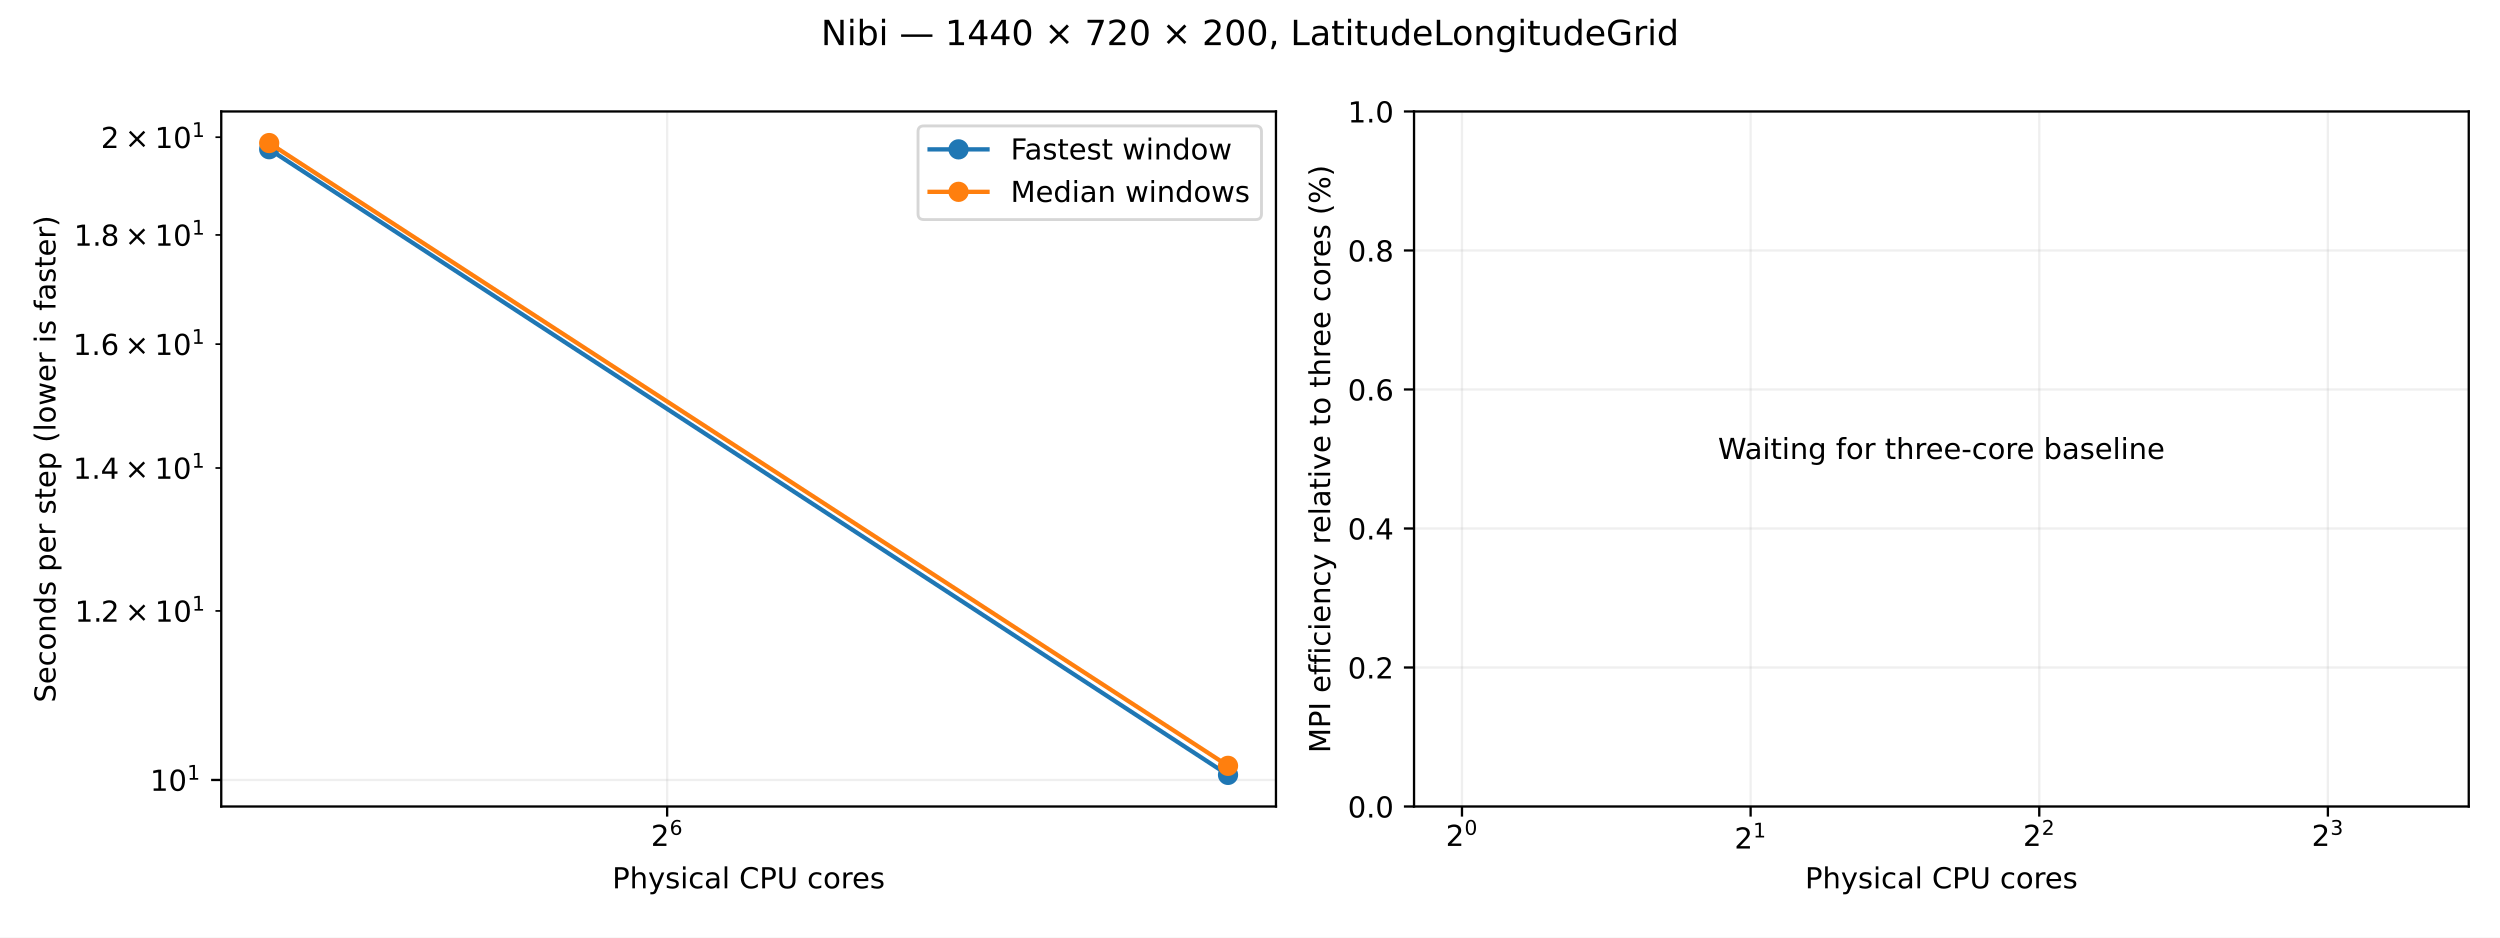
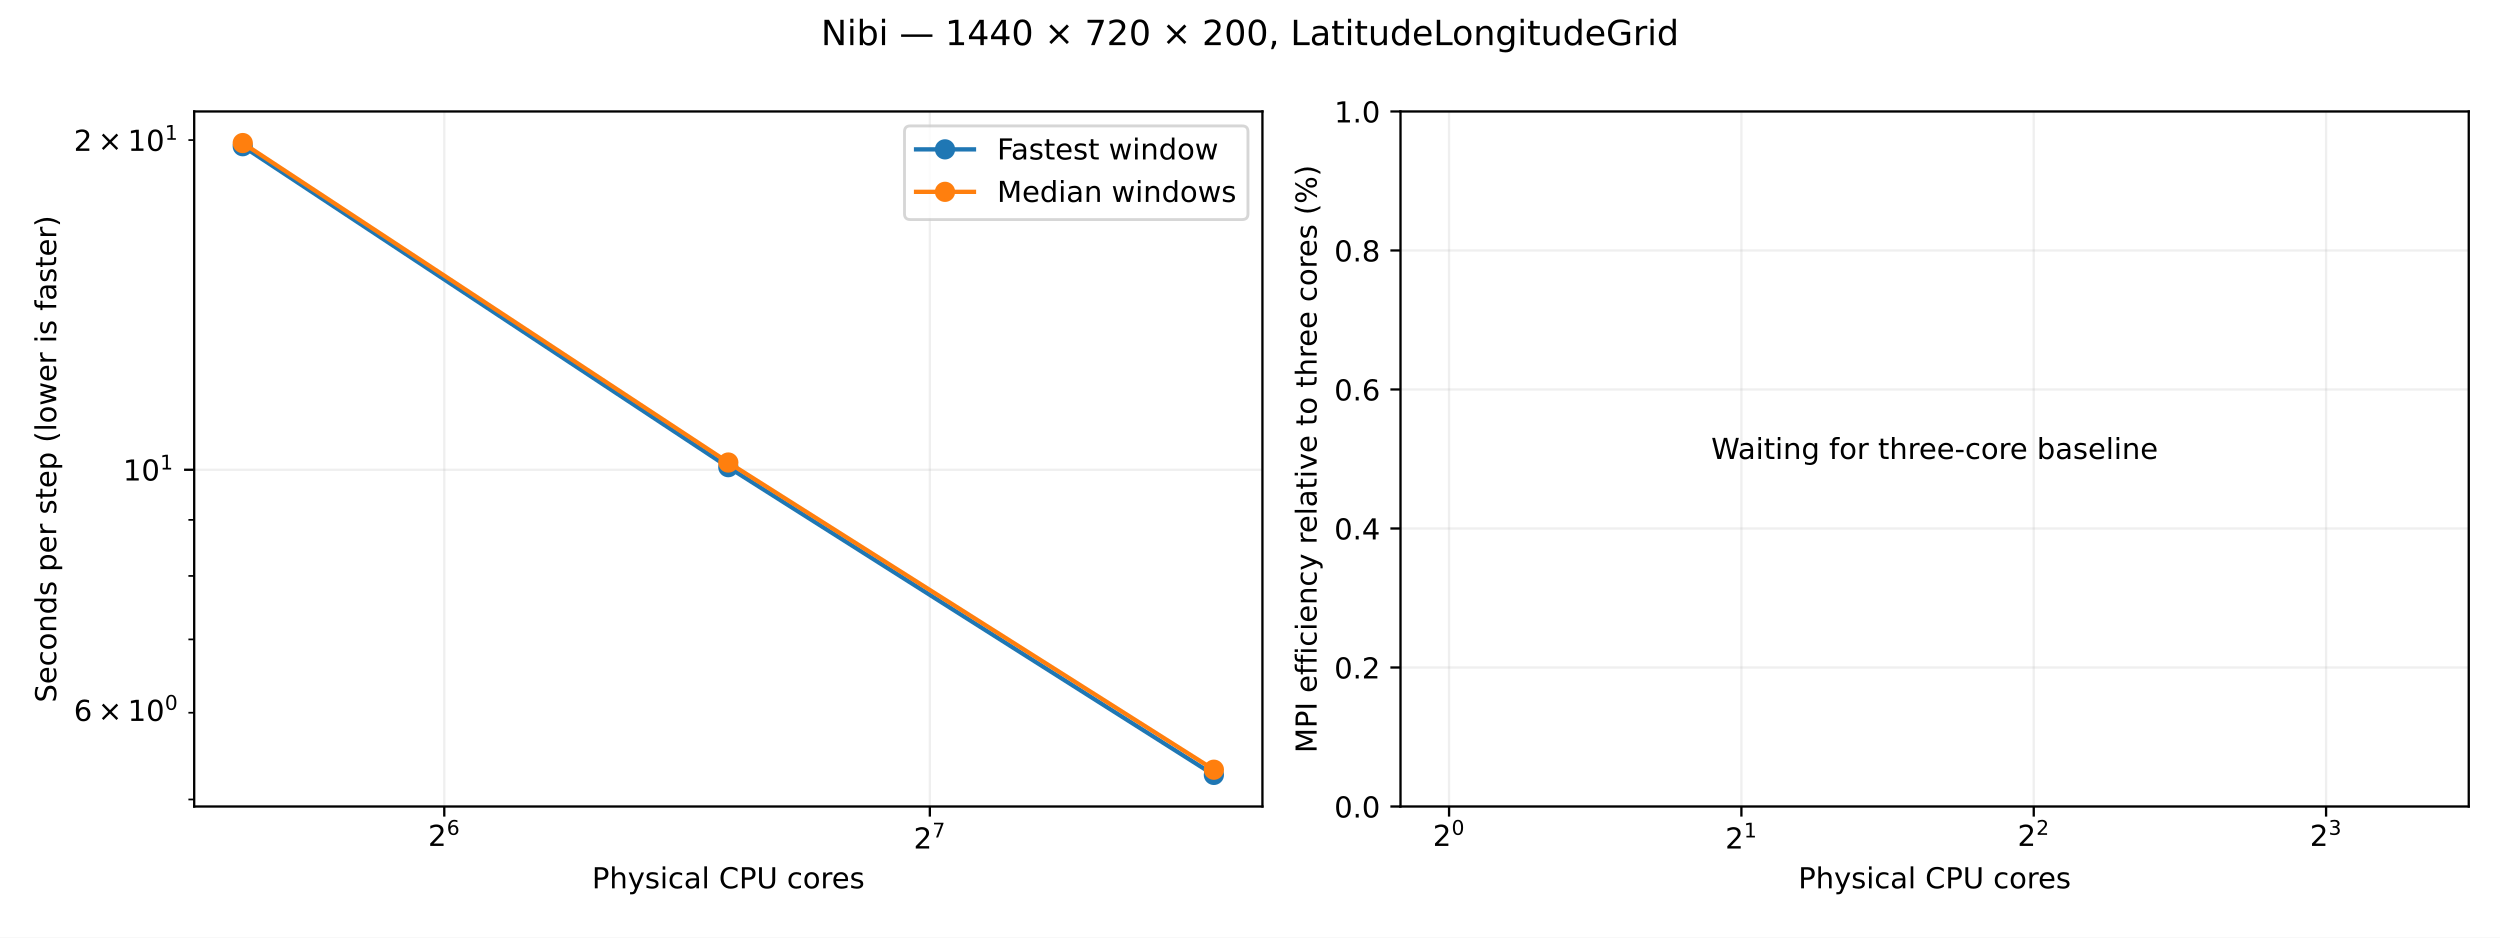
<svg xmlns="http://www.w3.org/2000/svg" xmlns:xlink="http://www.w3.org/1999/xlink" width="864pt" height="324pt" viewBox="0 0 864 324" version="1.1">
  <defs>
    <style type="text/css">*{stroke-linejoin: round; stroke-linecap: butt}</style>
  </defs>
  <g id="figure_1">
    <g id="patch_1">
      <path d="M 0 324 L 864 324 L 864 0 L 0 0 z " style="fill: #ffffff" />
    </g>
    <g id="axes_1">
      <g id="patch_2">
-         <path d="M 76.463 278.728 L 440.972 278.728 L 440.972 38.52 L 76.463 38.52 z " style="fill: #ffffff" />
+         <path d="M 67.112 278.728 L 436.296 278.728 L 436.296 38.52 L 67.112 38.52 z " style="fill: #ffffff" />
      </g>
      <g id="matplotlib.axis_1">
        <g id="xtick_1">
          <g id="line2d_1">
-             <path d="M 230.563 278.728 L 230.563 38.52 " clip-path="url(#pae9457ccaf)" style="fill: none; stroke: #b0b0b0; stroke-opacity: 0.2; stroke-width: 0.8; stroke-linecap: square" />
+             <path d="M 153.541 278.728 L 153.541 38.52 " clip-path="url(#p9e3ff01cee)" style="fill: none; stroke: #b0b0b0; stroke-opacity: 0.2; stroke-width: 0.8; stroke-linecap: square" />
          </g>
          <g id="line2d_2">
            <defs>
              <path id="mfa1427183e" d="M 0 0 L 0 3.5 " style="stroke: #000000; stroke-width: 0.8" />
            </defs>
            <g>
-               <use xlink:href="#mfa1427183e" x="230.563" y="278.728" style="stroke: #000000; stroke-width: 0.8" />
+               <use xlink:href="#mfa1427183e" x="153.541" y="278.728" style="stroke: #000000; stroke-width: 0.8" />
            </g>
          </g>
          <g id="text_1">
-             <g transform="translate(224.9633 293.3264)">
+             <g transform="translate(147.9407 293.3264)">
              <text>
                <tspan x="0" y="-0.977" style="font-size: 10px; font-family: 'DejaVu Sans'">2</tspan>
                <tspan x="6.458" y="-4.805" style="font-size: 7px; font-family: 'DejaVu Sans'">6</tspan>
              </text>
            </g>
          </g>
        </g>
-         <g id="text_2">
-           <text style="font-size: 10px; font-family: 'DejaVu Sans', 'Bitstream Vera Sans', 'Computer Modern Sans Serif', 'Lucida Grande', 'Verdana', 'Geneva', 'Lucid', 'Arial', 'Helvetica', 'Avant Garde', sans-serif; text-anchor: middle" x="258.717" y="307.005" transform="rotate(-0 258.7174 307.0046)">Physical CPU cores</text>
+         <g id="xtick_2">
+           <g id="line2d_3">
+             <path d="M 321.352 278.728 L 321.352 38.52 " clip-path="url(#p9e3ff01cee)" style="fill: none; stroke: #b0b0b0; stroke-opacity: 0.2; stroke-width: 0.8; stroke-linecap: square" />
+           </g>
+           <g id="line2d_4">
+             <g>
+               <use xlink:href="#mfa1427183e" x="321.352" y="278.728" style="stroke: #000000; stroke-width: 0.8" />
+             </g>
+           </g>
+           <g id="text_2">
+             <g transform="translate(315.7517 293.3264)">
+               <text>
+                 <tspan x="0" y="-0.064" style="font-size: 10px; font-family: 'DejaVu Sans'">2</tspan>
+                 <tspan x="6.458" y="-3.892" style="font-size: 7px; font-family: 'DejaVu Sans'">7</tspan>
+               </text>
+             </g>
+           </g>
+         </g>
+         <g id="text_3">
+           <text style="font-size: 10px; font-family: 'DejaVu Sans', 'Bitstream Vera Sans', 'Computer Modern Sans Serif', 'Lucida Grande', 'Verdana', 'Geneva', 'Lucid', 'Arial', 'Helvetica', 'Avant Garde', sans-serif; text-anchor: middle" x="251.704" y="307.005" transform="rotate(-0 251.7038 307.0046)">Physical CPU cores</text>
        </g>
      </g>
      <g id="matplotlib.axis_2">
        <g id="ytick_1">
-           <g id="line2d_3">
-             <path d="M 76.463 269.558 L 440.972 269.558 " clip-path="url(#pae9457ccaf)" style="fill: none; stroke: #b0b0b0; stroke-opacity: 0.2; stroke-width: 0.8; stroke-linecap: square" />
-           </g>
-           <g id="line2d_4">
+           <g id="line2d_5">
+             <path d="M 67.112 162.351 L 436.296 162.351 " clip-path="url(#p9e3ff01cee)" style="fill: none; stroke: #b0b0b0; stroke-opacity: 0.2; stroke-width: 0.8; stroke-linecap: square" />
+           </g>
+           <g id="line2d_6">
            <defs>
              <path id="m72e51c41a5" d="M 0 0 L -3.5 0 " style="stroke: #000000; stroke-width: 0.8" />
            </defs>
            <g>
-               <use xlink:href="#m72e51c41a5" x="76.463" y="269.558" style="stroke: #000000; stroke-width: 0.8" />
-             </g>
-           </g>
-           <g id="text_3">
-             <g transform="translate(51.86322 273.3568)">
+               <use xlink:href="#m72e51c41a5" x="67.112" y="162.351" style="stroke: #000000; stroke-width: 0.8" />
+             </g>
+           </g>
+           <g id="text_4">
+             <g transform="translate(42.51174 166.15)">
              <text>
                <tspan x="0" y="-0.064" style="font-size: 10px; font-family: 'DejaVu Sans'">1</tspan>
                <tspan x="6.362" y="-0.064" style="font-size: 10px; font-family: 'DejaVu Sans'">0</tspan>
                <tspan x="12.82" y="-3.892" style="font-size: 7px; font-family: 'DejaVu Sans'">1</tspan>
              </text>
            </g>
          </g>
        </g>
        <g id="ytick_2">
-           <g id="line2d_5">
+           <g id="line2d_7">
            <defs>
              <path id="m0f9271fee5" d="M 0 0 L -2 0 " style="stroke: #000000; stroke-width: 0.6" />
            </defs>
            <g>
-               <use xlink:href="#m0f9271fee5" x="76.463" y="211.13" style="stroke: #000000; stroke-width: 0.6" />
-             </g>
-           </g>
-           <g id="text_4">
-             <g transform="translate(25.86322 214.9289)">
-               <text>
-                 <tspan x="0" y="-0.064" style="font-size: 10px; font-family: 'DejaVu Sans'">1</tspan>
-                 <tspan x="6.362" y="-0.064" style="font-size: 10px; font-family: 'DejaVu Sans'">.</tspan>
-                 <tspan x="9.041" y="-0.064" style="font-size: 10px; font-family: 'DejaVu Sans'">2</tspan>
-                 <tspan x="17.352" y="-0.064" style="font-size: 10px; font-family: 'DejaVu Sans'">×</tspan>
-                 <tspan x="27.679" y="-0.064" style="font-size: 10px; font-family: 'DejaVu Sans'">1</tspan>
-                 <tspan x="34.041" y="-0.064" style="font-size: 10px; font-family: 'DejaVu Sans'">0</tspan>
-                 <tspan x="40.499" y="-3.892" style="font-size: 7px; font-family: 'DejaVu Sans'">1</tspan>
-               </text>
+               <use xlink:href="#m0f9271fee5" x="67.112" y="276.295" style="stroke: #000000; stroke-width: 0.6" />
            </g>
          </g>
        </g>
        <g id="ytick_3">
-           <g id="line2d_6">
-             <g>
-               <use xlink:href="#m0f9271fee5" x="76.463" y="161.73" style="stroke: #000000; stroke-width: 0.6" />
+           <g id="line2d_8">
+             <g>
+               <use xlink:href="#m0f9271fee5" x="67.112" y="246.323" style="stroke: #000000; stroke-width: 0.6" />
            </g>
          </g>
          <g id="text_5">
-             <g transform="translate(25.26322 165.5288)">
-               <text>
-                 <tspan x="0" y="-0.064" style="font-size: 10px; font-family: 'DejaVu Sans'">1</tspan>
-                 <tspan x="6.362" y="-0.064" style="font-size: 10px; font-family: 'DejaVu Sans'">.</tspan>
-                 <tspan x="9.541" y="-0.064" style="font-size: 10px; font-family: 'DejaVu Sans'">4</tspan>
-                 <tspan x="17.852" y="-0.064" style="font-size: 10px; font-family: 'DejaVu Sans'">×</tspan>
-                 <tspan x="28.179" y="-0.064" style="font-size: 10px; font-family: 'DejaVu Sans'">1</tspan>
-                 <tspan x="34.541" y="-0.064" style="font-size: 10px; font-family: 'DejaVu Sans'">0</tspan>
-                 <tspan x="40.999" y="-3.892" style="font-size: 7px; font-family: 'DejaVu Sans'">1</tspan>
+             <g transform="translate(25.51174 250.1227)">
+               <text>
+                 <tspan x="0" y="-0.977" style="font-size: 10px; font-family: 'DejaVu Sans'">6</tspan>
+                 <tspan x="8.311" y="-0.977" style="font-size: 10px; font-family: 'DejaVu Sans'">×</tspan>
+                 <tspan x="18.638" y="-0.977" style="font-size: 10px; font-family: 'DejaVu Sans'">1</tspan>
+                 <tspan x="25" y="-0.977" style="font-size: 10px; font-family: 'DejaVu Sans'">0</tspan>
+                 <tspan x="31.458" y="-4.805" style="font-size: 7px; font-family: 'DejaVu Sans'">0</tspan>
              </text>
            </g>
          </g>
        </g>
        <g id="ytick_4">
-           <g id="line2d_7">
-             <g>
-               <use xlink:href="#m0f9271fee5" x="76.463" y="118.937" style="stroke: #000000; stroke-width: 0.6" />
+           <g id="line2d_9">
+             <g>
+               <use xlink:href="#m0f9271fee5" x="67.112" y="220.983" style="stroke: #000000; stroke-width: 0.6" />
+             </g>
+           </g>
+         </g>
+         <g id="ytick_5">
+           <g id="line2d_10">
+             <g>
+               <use xlink:href="#m0f9271fee5" x="67.112" y="199.032" style="stroke: #000000; stroke-width: 0.6" />
+             </g>
+           </g>
+         </g>
+         <g id="ytick_6">
+           <g id="line2d_11">
+             <g>
+               <use xlink:href="#m0f9271fee5" x="67.112" y="179.671" style="stroke: #000000; stroke-width: 0.6" />
+             </g>
+           </g>
+         </g>
+         <g id="ytick_7">
+           <g id="line2d_12">
+             <g>
+               <use xlink:href="#m0f9271fee5" x="67.112" y="48.407" style="stroke: #000000; stroke-width: 0.6" />
            </g>
          </g>
          <g id="text_6">
-             <g transform="translate(25.26322 122.7365)">
-               <text>
-                 <tspan x="0" y="-0.064" style="font-size: 10px; font-family: 'DejaVu Sans'">1</tspan>
-                 <tspan x="6.362" y="-0.064" style="font-size: 10px; font-family: 'DejaVu Sans'">.</tspan>
-                 <tspan x="9.541" y="-0.064" style="font-size: 10px; font-family: 'DejaVu Sans'">6</tspan>
-                 <tspan x="17.852" y="-0.064" style="font-size: 10px; font-family: 'DejaVu Sans'">×</tspan>
-                 <tspan x="28.179" y="-0.064" style="font-size: 10px; font-family: 'DejaVu Sans'">1</tspan>
-                 <tspan x="34.541" y="-0.064" style="font-size: 10px; font-family: 'DejaVu Sans'">0</tspan>
-                 <tspan x="40.999" y="-3.892" style="font-size: 7px; font-family: 'DejaVu Sans'">1</tspan>
-               </text>
-             </g>
-           </g>
-         </g>
-         <g id="ytick_5">
-           <g id="line2d_8">
-             <g>
-               <use xlink:href="#m0f9271fee5" x="76.463" y="81.192" style="stroke: #000000; stroke-width: 0.6" />
-             </g>
-           </g>
-           <g id="text_7">
-             <g transform="translate(25.56322 84.99106)">
-               <text>
-                 <tspan x="0" y="-0.064" style="font-size: 10px; font-family: 'DejaVu Sans'">1</tspan>
-                 <tspan x="6.362" y="-0.064" style="font-size: 10px; font-family: 'DejaVu Sans'">.</tspan>
-                 <tspan x="9.291" y="-0.064" style="font-size: 10px; font-family: 'DejaVu Sans'">8</tspan>
-                 <tspan x="17.602" y="-0.064" style="font-size: 10px; font-family: 'DejaVu Sans'">×</tspan>
-                 <tspan x="27.929" y="-0.064" style="font-size: 10px; font-family: 'DejaVu Sans'">1</tspan>
-                 <tspan x="34.291" y="-0.064" style="font-size: 10px; font-family: 'DejaVu Sans'">0</tspan>
-                 <tspan x="40.749" y="-3.892" style="font-size: 7px; font-family: 'DejaVu Sans'">1</tspan>
-               </text>
-             </g>
-           </g>
-         </g>
-         <g id="ytick_6">
-           <g id="line2d_9">
-             <g>
-               <use xlink:href="#m0f9271fee5" x="76.463" y="47.427" style="stroke: #000000; stroke-width: 0.6" />
-             </g>
-           </g>
-           <g id="text_8">
-             <g transform="translate(34.86322 51.22659)">
+             <g transform="translate(25.51174 52.20611)">
              <text>
                <tspan x="0" y="-0.064" style="font-size: 10px; font-family: 'DejaVu Sans'">2</tspan>
                <tspan x="8.311" y="-0.064" style="font-size: 10px; font-family: 'DejaVu Sans'">×</tspan>
                <tspan x="18.638" y="-0.064" style="font-size: 10px; font-family: 'DejaVu Sans'">1</tspan>
                <tspan x="25" y="-0.064" style="font-size: 10px; font-family: 'DejaVu Sans'">0</tspan>
                <tspan x="31.458" y="-3.892" style="font-size: 7px; font-family: 'DejaVu Sans'">1</tspan>
              </text>
            </g>
          </g>
        </g>
-         <g id="text_9">
-           <text style="font-size: 10px; font-family: 'DejaVu Sans', 'Bitstream Vera Sans', 'Computer Modern Sans Serif', 'Lucida Grande', 'Verdana', 'Geneva', 'Lucid', 'Arial', 'Helvetica', 'Avant Garde', sans-serif; text-anchor: middle" x="19.184" y="158.624" transform="rotate(-90 19.18353 158.624)">Seconds per step (lower is faster)</text>
-         </g>
-       </g>
-       <g id="line2d_10">
-         <path d="M 93.032 51.572 L 424.403 267.809 " clip-path="url(#pae9457ccaf)" style="fill: none; stroke: #1f77b4; stroke-width: 1.5; stroke-linecap: square" />
+         <g id="text_7">
+           <text style="font-size: 10px; font-family: 'DejaVu Sans', 'Bitstream Vera Sans', 'Computer Modern Sans Serif', 'Lucida Grande', 'Verdana', 'Geneva', 'Lucid', 'Arial', 'Helvetica', 'Avant Garde', sans-serif; text-anchor: middle" x="19.432" y="158.624" transform="rotate(-90 19.43205 158.624)">Seconds per step (lower is faster)</text>
+         </g>
+       </g>
+       <g id="line2d_13">
+         <path d="M 83.893 50.533 L 251.704 161.454 L 419.515 267.809 " clip-path="url(#p9e3ff01cee)" style="fill: none; stroke: #1f77b4; stroke-width: 1.5; stroke-linecap: square" />
        <defs>
          <path id="mec588faf40" d="M 0 3 C 0.796 3 1.559 2.684 2.121 2.121 C 2.684 1.559 3 0.796 3 0 C 3 -0.796 2.684 -1.559 2.121 -2.121 C 1.559 -2.684 0.796 -3 0 -3 C -0.796 -3 -1.559 -2.684 -2.121 -2.121 C -2.684 -1.559 -3 -0.796 -3 0 C -3 0.796 -2.684 1.559 -2.121 2.121 C -1.559 2.684 -0.796 3 0 3 z " style="stroke: #1f77b4" />
        </defs>
-         <g clip-path="url(#pae9457ccaf)">
-           <use xlink:href="#mec588faf40" x="93.032" y="51.572" style="fill: #1f77b4; stroke: #1f77b4" />
-           <use xlink:href="#mec588faf40" x="424.403" y="267.809" style="fill: #1f77b4; stroke: #1f77b4" />
-         </g>
-       </g>
-       <g id="line2d_11">
-         <path d="M 93.032 49.439 L 424.403 264.674 " clip-path="url(#pae9457ccaf)" style="fill: none; stroke: #ff7f0e; stroke-width: 1.5; stroke-linecap: square" />
+         <g clip-path="url(#p9e3ff01cee)">
+           <use xlink:href="#mec588faf40" x="83.893" y="50.533" style="fill: #1f77b4; stroke: #1f77b4" />
+           <use xlink:href="#mec588faf40" x="251.704" y="161.454" style="fill: #1f77b4; stroke: #1f77b4" />
+           <use xlink:href="#mec588faf40" x="419.515" y="267.809" style="fill: #1f77b4; stroke: #1f77b4" />
+         </g>
+       </g>
+       <g id="line2d_14">
+         <path d="M 83.893 49.439 L 251.704 159.846 L 419.515 266.01 " clip-path="url(#p9e3ff01cee)" style="fill: none; stroke: #ff7f0e; stroke-width: 1.5; stroke-linecap: square" />
        <defs>
          <path id="me001b4771e" d="M 0 3 C 0.796 3 1.559 2.684 2.121 2.121 C 2.684 1.559 3 0.796 3 0 C 3 -0.796 2.684 -1.559 2.121 -2.121 C 1.559 -2.684 0.796 -3 0 -3 C -0.796 -3 -1.559 -2.684 -2.121 -2.121 C -2.684 -1.559 -3 -0.796 -3 0 C -3 0.796 -2.684 1.559 -2.121 2.121 C -1.559 2.684 -0.796 3 0 3 z " style="stroke: #ff7f0e" />
        </defs>
-         <g clip-path="url(#pae9457ccaf)">
-           <use xlink:href="#me001b4771e" x="93.032" y="49.439" style="fill: #ff7f0e; stroke: #ff7f0e" />
-           <use xlink:href="#me001b4771e" x="424.403" y="264.674" style="fill: #ff7f0e; stroke: #ff7f0e" />
+         <g clip-path="url(#p9e3ff01cee)">
+           <use xlink:href="#me001b4771e" x="83.893" y="49.439" style="fill: #ff7f0e; stroke: #ff7f0e" />
+           <use xlink:href="#me001b4771e" x="251.704" y="159.846" style="fill: #ff7f0e; stroke: #ff7f0e" />
+           <use xlink:href="#me001b4771e" x="419.515" y="266.01" style="fill: #ff7f0e; stroke: #ff7f0e" />
        </g>
      </g>
      <g id="patch_3">
-         <path d="M 76.463 278.728 L 76.463 38.52 " style="fill: none; stroke: #000000; stroke-width: 0.8; stroke-linejoin: miter; stroke-linecap: square" />
+         <path d="M 67.112 278.728 L 67.112 38.52 " style="fill: none; stroke: #000000; stroke-width: 0.8; stroke-linejoin: miter; stroke-linecap: square" />
      </g>
      <g id="patch_4">
-         <path d="M 440.972 278.728 L 440.972 38.52 " style="fill: none; stroke: #000000; stroke-width: 0.8; stroke-linejoin: miter; stroke-linecap: square" />
+         <path d="M 436.296 278.728 L 436.296 38.52 " style="fill: none; stroke: #000000; stroke-width: 0.8; stroke-linejoin: miter; stroke-linecap: square" />
      </g>
      <g id="patch_5">
-         <path d="M 76.463 278.728 L 440.972 278.728 " style="fill: none; stroke: #000000; stroke-width: 0.8; stroke-linejoin: miter; stroke-linecap: square" />
+         <path d="M 67.112 278.728 L 436.296 278.728 " style="fill: none; stroke: #000000; stroke-width: 0.8; stroke-linejoin: miter; stroke-linecap: square" />
      </g>
      <g id="patch_6">
-         <path d="M 76.463 38.52 L 440.972 38.52 " style="fill: none; stroke: #000000; stroke-width: 0.8; stroke-linejoin: miter; stroke-linecap: square" />
+         <path d="M 67.112 38.52 L 436.296 38.52 " style="fill: none; stroke: #000000; stroke-width: 0.8; stroke-linejoin: miter; stroke-linecap: square" />
      </g>
      <g id="legend_1">
        <g id="patch_7">
-           <path d="M 319.272 75.876 L 433.972 75.876 Q 435.972 75.876 435.972 73.876 L 435.972 45.52 Q 435.972 43.52 433.972 43.52 L 319.272 43.52 Q 317.272 43.52 317.272 45.52 L 317.272 73.876 Q 317.272 75.876 319.272 75.876 z " style="fill: #ffffff; opacity: 0.8; stroke: #cccccc; stroke-linejoin: miter" />
-         </g>
-         <g id="line2d_12">
-           <path d="M 321.272 51.618 L 331.272 51.618 L 341.272 51.618 " style="fill: none; stroke: #1f77b4; stroke-width: 1.5; stroke-linecap: square" />
+           <path d="M 314.596 75.876 L 429.296 75.876 Q 431.296 75.876 431.296 73.876 L 431.296 45.52 Q 431.296 43.52 429.296 43.52 L 314.596 43.52 Q 312.596 43.52 312.596 45.52 L 312.596 73.876 Q 312.596 75.876 314.596 75.876 z " style="fill: #ffffff; opacity: 0.8; stroke: #cccccc; stroke-linejoin: miter" />
+         </g>
+         <g id="line2d_15">
+           <path d="M 316.596 51.618 L 326.596 51.618 L 336.596 51.618 " style="fill: none; stroke: #1f77b4; stroke-width: 1.5; stroke-linecap: square" />
          <g>
-             <use xlink:href="#mec588faf40" x="331.272" y="51.618" style="fill: #1f77b4; stroke: #1f77b4" />
-           </g>
-         </g>
-         <g id="text_10">
-           <text style="font-size: 10px; font-family: 'DejaVu Sans', 'Bitstream Vera Sans', 'Computer Modern Sans Serif', 'Lucida Grande', 'Verdana', 'Geneva', 'Lucid', 'Arial', 'Helvetica', 'Avant Garde', sans-serif; text-anchor: start" x="349.272" y="55.118" transform="rotate(-0 349.2716 55.11844)">Fastest window</text>
-         </g>
-         <g id="line2d_13">
-           <path d="M 321.272 66.297 L 331.272 66.297 L 341.272 66.297 " style="fill: none; stroke: #ff7f0e; stroke-width: 1.5; stroke-linecap: square" />
+             <use xlink:href="#mec588faf40" x="326.596" y="51.618" style="fill: #1f77b4; stroke: #1f77b4" />
+           </g>
+         </g>
+         <g id="text_8">
+           <text style="font-size: 10px; font-family: 'DejaVu Sans', 'Bitstream Vera Sans', 'Computer Modern Sans Serif', 'Lucida Grande', 'Verdana', 'Geneva', 'Lucid', 'Arial', 'Helvetica', 'Avant Garde', sans-serif; text-anchor: start" x="344.596" y="55.118" transform="rotate(-0 344.5959 55.11844)">Fastest window</text>
+         </g>
+         <g id="line2d_16">
+           <path d="M 316.596 66.297 L 326.596 66.297 L 336.596 66.297 " style="fill: none; stroke: #ff7f0e; stroke-width: 1.5; stroke-linecap: square" />
          <g>
-             <use xlink:href="#me001b4771e" x="331.272" y="66.297" style="fill: #ff7f0e; stroke: #ff7f0e" />
-           </g>
-         </g>
-         <g id="text_11">
-           <text style="font-size: 10px; font-family: 'DejaVu Sans', 'Bitstream Vera Sans', 'Computer Modern Sans Serif', 'Lucida Grande', 'Verdana', 'Geneva', 'Lucid', 'Arial', 'Helvetica', 'Avant Garde', sans-serif; text-anchor: start" x="349.272" y="69.797" transform="rotate(-0 349.2716 69.79656)">Median windows</text>
+             <use xlink:href="#me001b4771e" x="326.596" y="66.297" style="fill: #ff7f0e; stroke: #ff7f0e" />
+           </g>
+         </g>
+         <g id="text_9">
+           <text style="font-size: 10px; font-family: 'DejaVu Sans', 'Bitstream Vera Sans', 'Computer Modern Sans Serif', 'Lucida Grande', 'Verdana', 'Geneva', 'Lucid', 'Arial', 'Helvetica', 'Avant Garde', sans-serif; text-anchor: start" x="344.596" y="69.797" transform="rotate(-0 344.5959 69.79656)">Median windows</text>
        </g>
      </g>
    </g>
    <g id="axes_2">
      <g id="patch_8">
-         <path d="M 488.692 278.728 L 853.2 278.728 L 853.2 38.52 L 488.692 38.52 z " style="fill: #ffffff" />
+         <path d="M 484.016 278.728 L 853.2 278.728 L 853.2 38.52 L 484.016 38.52 z " style="fill: #ffffff" />
      </g>
      <g id="matplotlib.axis_3">
-         <g id="xtick_2">
-           <g id="line2d_14">
-             <path d="M 505.26 278.728 L 505.26 38.52 " clip-path="url(#p4674e3751a)" style="fill: none; stroke: #b0b0b0; stroke-opacity: 0.2; stroke-width: 0.8; stroke-linecap: square" />
-           </g>
-           <g id="line2d_15">
-             <g>
-               <use xlink:href="#mfa1427183e" x="505.26" y="278.728" style="stroke: #000000; stroke-width: 0.8" />
-             </g>
-           </g>
-           <g id="text_12">
-             <g transform="translate(499.6602 293.3264)">
+         <g id="xtick_3">
+           <g id="line2d_17">
+             <path d="M 500.797 278.728 L 500.797 38.52 " clip-path="url(#p11e1a887b2)" style="fill: none; stroke: #b0b0b0; stroke-opacity: 0.2; stroke-width: 0.8; stroke-linecap: square" />
+           </g>
+           <g id="line2d_18">
+             <g>
+               <use xlink:href="#mfa1427183e" x="500.797" y="278.728" style="stroke: #000000; stroke-width: 0.8" />
+             </g>
+           </g>
+           <g id="text_10">
+             <g transform="translate(495.197 293.3264)">
              <text>
                <tspan x="0" y="-0.977" style="font-size: 10px; font-family: 'DejaVu Sans'">2</tspan>
                <tspan x="6.458" y="-4.805" style="font-size: 7px; font-family: 'DejaVu Sans'">0</tspan>
              </text>
            </g>
          </g>
        </g>
-         <g id="xtick_3">
-           <g id="line2d_16">
-             <path d="M 605.013 278.728 L 605.013 38.52 " clip-path="url(#p4674e3751a)" style="fill: none; stroke: #b0b0b0; stroke-opacity: 0.2; stroke-width: 0.8; stroke-linecap: square" />
-           </g>
-           <g id="line2d_17">
-             <g>
-               <use xlink:href="#mfa1427183e" x="605.013" y="278.728" style="stroke: #000000; stroke-width: 0.8" />
-             </g>
-           </g>
-           <g id="text_13">
-             <g transform="translate(599.4129 293.3264)">
+         <g id="xtick_4">
+           <g id="line2d_19">
+             <path d="M 601.829 278.728 L 601.829 38.52 " clip-path="url(#p11e1a887b2)" style="fill: none; stroke: #b0b0b0; stroke-opacity: 0.2; stroke-width: 0.8; stroke-linecap: square" />
+           </g>
+           <g id="line2d_20">
+             <g>
+               <use xlink:href="#mfa1427183e" x="601.829" y="278.728" style="stroke: #000000; stroke-width: 0.8" />
+             </g>
+           </g>
+           <g id="text_11">
+             <g transform="translate(596.2292 293.3264)">
              <text>
                <tspan x="0" y="-0.064" style="font-size: 10px; font-family: 'DejaVu Sans'">2</tspan>
                <tspan x="6.458" y="-3.892" style="font-size: 7px; font-family: 'DejaVu Sans'">1</tspan>
              </text>
            </g>
          </g>
        </g>
-         <g id="xtick_4">
-           <g id="line2d_18">
-             <path d="M 704.766 278.728 L 704.766 38.52 " clip-path="url(#p4674e3751a)" style="fill: none; stroke: #b0b0b0; stroke-opacity: 0.2; stroke-width: 0.8; stroke-linecap: square" />
-           </g>
-           <g id="line2d_19">
-             <g>
-               <use xlink:href="#mfa1427183e" x="704.766" y="278.728" style="stroke: #000000; stroke-width: 0.8" />
-             </g>
-           </g>
-           <g id="text_14">
-             <g transform="translate(699.1656 293.3264)">
+         <g id="xtick_5">
+           <g id="line2d_21">
+             <path d="M 702.862 278.728 L 702.862 38.52 " clip-path="url(#p11e1a887b2)" style="fill: none; stroke: #b0b0b0; stroke-opacity: 0.2; stroke-width: 0.8; stroke-linecap: square" />
+           </g>
+           <g id="line2d_22">
+             <g>
+               <use xlink:href="#mfa1427183e" x="702.862" y="278.728" style="stroke: #000000; stroke-width: 0.8" />
+             </g>
+           </g>
+           <g id="text_12">
+             <g transform="translate(697.2615 293.3264)">
              <text>
                <tspan x="0" y="-0.977" style="font-size: 10px; font-family: 'DejaVu Sans'">2</tspan>
                <tspan x="6.458" y="-4.805" style="font-size: 7px; font-family: 'DejaVu Sans'">2</tspan>
              </text>
            </g>
          </g>
        </g>
-         <g id="xtick_5">
-           <g id="line2d_20">
-             <path d="M 804.518 278.728 L 804.518 38.52 " clip-path="url(#p4674e3751a)" style="fill: none; stroke: #b0b0b0; stroke-opacity: 0.2; stroke-width: 0.8; stroke-linecap: square" />
-           </g>
-           <g id="line2d_21">
-             <g>
-               <use xlink:href="#mfa1427183e" x="804.518" y="278.728" style="stroke: #000000; stroke-width: 0.8" />
-             </g>
-           </g>
-           <g id="text_15">
-             <g transform="translate(798.9182 293.3264)">
+         <g id="xtick_6">
+           <g id="line2d_23">
+             <path d="M 803.894 278.728 L 803.894 38.52 " clip-path="url(#p11e1a887b2)" style="fill: none; stroke: #b0b0b0; stroke-opacity: 0.2; stroke-width: 0.8; stroke-linecap: square" />
+           </g>
+           <g id="line2d_24">
+             <g>
+               <use xlink:href="#mfa1427183e" x="803.894" y="278.728" style="stroke: #000000; stroke-width: 0.8" />
+             </g>
+           </g>
+           <g id="text_13">
+             <g transform="translate(798.2938 293.3264)">
              <text>
                <tspan x="0" y="-0.977" style="font-size: 10px; font-family: 'DejaVu Sans'">2</tspan>
                <tspan x="6.458" y="-4.805" style="font-size: 7px; font-family: 'DejaVu Sans'">3</tspan>
              </text>
            </g>
          </g>
        </g>
-         <g id="text_16">
-           <text style="font-size: 10px; font-family: 'DejaVu Sans', 'Bitstream Vera Sans', 'Computer Modern Sans Serif', 'Lucida Grande', 'Verdana', 'Geneva', 'Lucid', 'Arial', 'Helvetica', 'Avant Garde', sans-serif; text-anchor: middle" x="670.946" y="307.005" transform="rotate(-0 670.9458 307.0046)">Physical CPU cores</text>
+         <g id="text_14">
+           <text style="font-size: 10px; font-family: 'DejaVu Sans', 'Bitstream Vera Sans', 'Computer Modern Sans Serif', 'Lucida Grande', 'Verdana', 'Geneva', 'Lucid', 'Arial', 'Helvetica', 'Avant Garde', sans-serif; text-anchor: middle" x="668.608" y="307.005" transform="rotate(-0 668.6079 307.0046)">Physical CPU cores</text>
        </g>
      </g>
      <g id="matplotlib.axis_4">
-         <g id="ytick_7">
-           <g id="line2d_22">
-             <path d="M 488.692 278.728 L 853.2 278.728 " clip-path="url(#p4674e3751a)" style="fill: none; stroke: #b0b0b0; stroke-opacity: 0.2; stroke-width: 0.8; stroke-linecap: square" />
-           </g>
-           <g id="line2d_23">
-             <g>
-               <use xlink:href="#m72e51c41a5" x="488.692" y="278.728" style="stroke: #000000; stroke-width: 0.8" />
+         <g id="ytick_8">
+           <g id="line2d_25">
+             <path d="M 484.016 278.728 L 853.2 278.728 " clip-path="url(#p11e1a887b2)" style="fill: none; stroke: #b0b0b0; stroke-opacity: 0.2; stroke-width: 0.8; stroke-linecap: square" />
+           </g>
+           <g id="line2d_26">
+             <g>
+               <use xlink:href="#m72e51c41a5" x="484.016" y="278.728" style="stroke: #000000; stroke-width: 0.8" />
+             </g>
+           </g>
+           <g id="text_15">
+             <text style="font-size: 10px; font-family: 'DejaVu Sans', 'Bitstream Vera Sans', 'Computer Modern Sans Serif', 'Lucida Grande', 'Verdana', 'Geneva', 'Lucid', 'Arial', 'Helvetica', 'Avant Garde', sans-serif; text-anchor: end" x="477.016" y="282.527" transform="rotate(-0 477.0159 282.5272)">0.0</text>
+           </g>
+         </g>
+         <g id="ytick_9">
+           <g id="line2d_27">
+             <path d="M 484.016 230.686 L 853.2 230.686 " clip-path="url(#p11e1a887b2)" style="fill: none; stroke: #b0b0b0; stroke-opacity: 0.2; stroke-width: 0.8; stroke-linecap: square" />
+           </g>
+           <g id="line2d_28">
+             <g>
+               <use xlink:href="#m72e51c41a5" x="484.016" y="230.686" style="stroke: #000000; stroke-width: 0.8" />
+             </g>
+           </g>
+           <g id="text_16">
+             <text style="font-size: 10px; font-family: 'DejaVu Sans', 'Bitstream Vera Sans', 'Computer Modern Sans Serif', 'Lucida Grande', 'Verdana', 'Geneva', 'Lucid', 'Arial', 'Helvetica', 'Avant Garde', sans-serif; text-anchor: end" x="477.016" y="234.486" transform="rotate(-0 477.0159 234.4856)">0.2</text>
+           </g>
+         </g>
+         <g id="ytick_10">
+           <g id="line2d_29">
+             <path d="M 484.016 182.645 L 853.2 182.645 " clip-path="url(#p11e1a887b2)" style="fill: none; stroke: #b0b0b0; stroke-opacity: 0.2; stroke-width: 0.8; stroke-linecap: square" />
+           </g>
+           <g id="line2d_30">
+             <g>
+               <use xlink:href="#m72e51c41a5" x="484.016" y="182.645" style="stroke: #000000; stroke-width: 0.8" />
            </g>
          </g>
          <g id="text_17">
-             <text style="font-size: 10px; font-family: 'DejaVu Sans', 'Bitstream Vera Sans', 'Computer Modern Sans Serif', 'Lucida Grande', 'Verdana', 'Geneva', 'Lucid', 'Arial', 'Helvetica', 'Avant Garde', sans-serif; text-anchor: end" x="481.692" y="282.527" transform="rotate(-0 481.6916 282.5272)">0.0</text>
-           </g>
-         </g>
-         <g id="ytick_8">
-           <g id="line2d_24">
-             <path d="M 488.692 230.686 L 853.2 230.686 " clip-path="url(#p4674e3751a)" style="fill: none; stroke: #b0b0b0; stroke-opacity: 0.2; stroke-width: 0.8; stroke-linecap: square" />
-           </g>
-           <g id="line2d_25">
-             <g>
-               <use xlink:href="#m72e51c41a5" x="488.692" y="230.686" style="stroke: #000000; stroke-width: 0.8" />
+             <text style="font-size: 10px; font-family: 'DejaVu Sans', 'Bitstream Vera Sans', 'Computer Modern Sans Serif', 'Lucida Grande', 'Verdana', 'Geneva', 'Lucid', 'Arial', 'Helvetica', 'Avant Garde', sans-serif; text-anchor: end" x="477.016" y="186.444" transform="rotate(-0 477.0159 186.444)">0.4</text>
+           </g>
+         </g>
+         <g id="ytick_11">
+           <g id="line2d_31">
+             <path d="M 484.016 134.603 L 853.2 134.603 " clip-path="url(#p11e1a887b2)" style="fill: none; stroke: #b0b0b0; stroke-opacity: 0.2; stroke-width: 0.8; stroke-linecap: square" />
+           </g>
+           <g id="line2d_32">
+             <g>
+               <use xlink:href="#m72e51c41a5" x="484.016" y="134.603" style="stroke: #000000; stroke-width: 0.8" />
            </g>
          </g>
          <g id="text_18">
-             <text style="font-size: 10px; font-family: 'DejaVu Sans', 'Bitstream Vera Sans', 'Computer Modern Sans Serif', 'Lucida Grande', 'Verdana', 'Geneva', 'Lucid', 'Arial', 'Helvetica', 'Avant Garde', sans-serif; text-anchor: end" x="481.692" y="234.486" transform="rotate(-0 481.6916 234.4856)">0.2</text>
-           </g>
-         </g>
-         <g id="ytick_9">
-           <g id="line2d_26">
-             <path d="M 488.692 182.645 L 853.2 182.645 " clip-path="url(#p4674e3751a)" style="fill: none; stroke: #b0b0b0; stroke-opacity: 0.2; stroke-width: 0.8; stroke-linecap: square" />
-           </g>
-           <g id="line2d_27">
-             <g>
-               <use xlink:href="#m72e51c41a5" x="488.692" y="182.645" style="stroke: #000000; stroke-width: 0.8" />
+             <text style="font-size: 10px; font-family: 'DejaVu Sans', 'Bitstream Vera Sans', 'Computer Modern Sans Serif', 'Lucida Grande', 'Verdana', 'Geneva', 'Lucid', 'Arial', 'Helvetica', 'Avant Garde', sans-serif; text-anchor: end" x="477.016" y="138.402" transform="rotate(-0 477.0159 138.4024)">0.6</text>
+           </g>
+         </g>
+         <g id="ytick_12">
+           <g id="line2d_33">
+             <path d="M 484.016 86.562 L 853.2 86.562 " clip-path="url(#p11e1a887b2)" style="fill: none; stroke: #b0b0b0; stroke-opacity: 0.2; stroke-width: 0.8; stroke-linecap: square" />
+           </g>
+           <g id="line2d_34">
+             <g>
+               <use xlink:href="#m72e51c41a5" x="484.016" y="86.562" style="stroke: #000000; stroke-width: 0.8" />
            </g>
          </g>
          <g id="text_19">
-             <text style="font-size: 10px; font-family: 'DejaVu Sans', 'Bitstream Vera Sans', 'Computer Modern Sans Serif', 'Lucida Grande', 'Verdana', 'Geneva', 'Lucid', 'Arial', 'Helvetica', 'Avant Garde', sans-serif; text-anchor: end" x="481.692" y="186.444" transform="rotate(-0 481.6916 186.444)">0.4</text>
-           </g>
-         </g>
-         <g id="ytick_10">
-           <g id="line2d_28">
-             <path d="M 488.692 134.603 L 853.2 134.603 " clip-path="url(#p4674e3751a)" style="fill: none; stroke: #b0b0b0; stroke-opacity: 0.2; stroke-width: 0.8; stroke-linecap: square" />
-           </g>
-           <g id="line2d_29">
-             <g>
-               <use xlink:href="#m72e51c41a5" x="488.692" y="134.603" style="stroke: #000000; stroke-width: 0.8" />
+             <text style="font-size: 10px; font-family: 'DejaVu Sans', 'Bitstream Vera Sans', 'Computer Modern Sans Serif', 'Lucida Grande', 'Verdana', 'Geneva', 'Lucid', 'Arial', 'Helvetica', 'Avant Garde', sans-serif; text-anchor: end" x="477.016" y="90.361" transform="rotate(-0 477.0159 90.36082)">0.8</text>
+           </g>
+         </g>
+         <g id="ytick_13">
+           <g id="line2d_35">
+             <path d="M 484.016 38.52 L 853.2 38.52 " clip-path="url(#p11e1a887b2)" style="fill: none; stroke: #b0b0b0; stroke-opacity: 0.2; stroke-width: 0.8; stroke-linecap: square" />
+           </g>
+           <g id="line2d_36">
+             <g>
+               <use xlink:href="#m72e51c41a5" x="484.016" y="38.52" style="stroke: #000000; stroke-width: 0.8" />
            </g>
          </g>
          <g id="text_20">
-             <text style="font-size: 10px; font-family: 'DejaVu Sans', 'Bitstream Vera Sans', 'Computer Modern Sans Serif', 'Lucida Grande', 'Verdana', 'Geneva', 'Lucid', 'Arial', 'Helvetica', 'Avant Garde', sans-serif; text-anchor: end" x="481.692" y="138.402" transform="rotate(-0 481.6916 138.4024)">0.6</text>
-           </g>
-         </g>
-         <g id="ytick_11">
-           <g id="line2d_30">
-             <path d="M 488.692 86.562 L 853.2 86.562 " clip-path="url(#p4674e3751a)" style="fill: none; stroke: #b0b0b0; stroke-opacity: 0.2; stroke-width: 0.8; stroke-linecap: square" />
-           </g>
-           <g id="line2d_31">
-             <g>
-               <use xlink:href="#m72e51c41a5" x="488.692" y="86.562" style="stroke: #000000; stroke-width: 0.8" />
-             </g>
-           </g>
-           <g id="text_21">
-             <text style="font-size: 10px; font-family: 'DejaVu Sans', 'Bitstream Vera Sans', 'Computer Modern Sans Serif', 'Lucida Grande', 'Verdana', 'Geneva', 'Lucid', 'Arial', 'Helvetica', 'Avant Garde', sans-serif; text-anchor: end" x="481.692" y="90.361" transform="rotate(-0 481.6916 90.36082)">0.8</text>
-           </g>
-         </g>
-         <g id="ytick_12">
-           <g id="line2d_32">
-             <path d="M 488.692 38.52 L 853.2 38.52 " clip-path="url(#p4674e3751a)" style="fill: none; stroke: #b0b0b0; stroke-opacity: 0.2; stroke-width: 0.8; stroke-linecap: square" />
-           </g>
-           <g id="line2d_33">
-             <g>
-               <use xlink:href="#m72e51c41a5" x="488.692" y="38.52" style="stroke: #000000; stroke-width: 0.8" />
-             </g>
-           </g>
-           <g id="text_22">
-             <text style="font-size: 10px; font-family: 'DejaVu Sans', 'Bitstream Vera Sans', 'Computer Modern Sans Serif', 'Lucida Grande', 'Verdana', 'Geneva', 'Lucid', 'Arial', 'Helvetica', 'Avant Garde', sans-serif; text-anchor: end" x="481.692" y="42.319" transform="rotate(-0 481.6916 42.31922)">1.0</text>
-           </g>
-         </g>
-         <g id="text_23">
-           <text style="font-size: 10px; font-family: 'DejaVu Sans', 'Bitstream Vera Sans', 'Computer Modern Sans Serif', 'Lucida Grande', 'Verdana', 'Geneva', 'Lucid', 'Arial', 'Helvetica', 'Avant Garde', sans-serif; text-anchor: middle" x="459.709" y="158.624" transform="rotate(-90 459.7088 158.624)">MPI efficiency relative to three cores (%)</text>
+             <text style="font-size: 10px; font-family: 'DejaVu Sans', 'Bitstream Vera Sans', 'Computer Modern Sans Serif', 'Lucida Grande', 'Verdana', 'Geneva', 'Lucid', 'Arial', 'Helvetica', 'Avant Garde', sans-serif; text-anchor: end" x="477.016" y="42.319" transform="rotate(-0 477.0159 42.31922)">1.0</text>
+           </g>
+         </g>
+         <g id="text_21">
+           <text style="font-size: 10px; font-family: 'DejaVu Sans', 'Bitstream Vera Sans', 'Computer Modern Sans Serif', 'Lucida Grande', 'Verdana', 'Geneva', 'Lucid', 'Arial', 'Helvetica', 'Avant Garde', sans-serif; text-anchor: middle" x="455.033" y="158.624" transform="rotate(-90 455.0331 158.624)">MPI efficiency relative to three cores (%)</text>
        </g>
      </g>
      <g id="patch_9">
-         <path d="M 488.692 278.728 L 488.692 38.52 " style="fill: none; stroke: #000000; stroke-width: 0.8; stroke-linejoin: miter; stroke-linecap: square" />
+         <path d="M 484.016 278.728 L 484.016 38.52 " style="fill: none; stroke: #000000; stroke-width: 0.8; stroke-linejoin: miter; stroke-linecap: square" />
      </g>
      <g id="patch_10">
        <path d="M 853.2 278.728 L 853.2 38.52 " style="fill: none; stroke: #000000; stroke-width: 0.8; stroke-linejoin: miter; stroke-linecap: square" />
      </g>
      <g id="patch_11">
-         <path d="M 488.692 278.728 L 853.2 278.728 " style="fill: none; stroke: #000000; stroke-width: 0.8; stroke-linejoin: miter; stroke-linecap: square" />
+         <path d="M 484.016 278.728 L 853.2 278.728 " style="fill: none; stroke: #000000; stroke-width: 0.8; stroke-linejoin: miter; stroke-linecap: square" />
      </g>
      <g id="patch_12">
-         <path d="M 488.692 38.52 L 853.2 38.52 " style="fill: none; stroke: #000000; stroke-width: 0.8; stroke-linejoin: miter; stroke-linecap: square" />
-       </g>
-       <g id="text_24">
-         <text style="font-size: 10px; font-family: 'DejaVu Sans', 'Bitstream Vera Sans', 'Computer Modern Sans Serif', 'Lucida Grande', 'Verdana', 'Geneva', 'Lucid', 'Arial', 'Helvetica', 'Avant Garde', sans-serif; text-anchor: middle" x="670.946" y="158.624" transform="rotate(-0 670.9458 158.624)">Waiting for three-core baseline</text>
+         <path d="M 484.016 38.52 L 853.2 38.52 " style="fill: none; stroke: #000000; stroke-width: 0.8; stroke-linejoin: miter; stroke-linecap: square" />
+       </g>
+       <g id="text_22">
+         <text style="font-size: 10px; font-family: 'DejaVu Sans', 'Bitstream Vera Sans', 'Computer Modern Sans Serif', 'Lucida Grande', 'Verdana', 'Geneva', 'Lucid', 'Arial', 'Helvetica', 'Avant Garde', sans-serif; text-anchor: middle" x="668.608" y="158.624" transform="rotate(-0 668.6079 158.624)">Waiting for three-core baseline</text>
      </g>
    </g>
-     <g id="text_25">
+     <g id="text_23">
      <text style="font-size: 12px; font-family: 'DejaVu Sans', 'Bitstream Vera Sans', 'Computer Modern Sans Serif', 'Lucida Grande', 'Verdana', 'Geneva', 'Lucid', 'Arial', 'Helvetica', 'Avant Garde', sans-serif; text-anchor: middle" x="432" y="15.598" transform="rotate(-0 432 15.59812)">Nibi — 1440 × 720 × 200, LatitudeLongitudeGrid</text>
    </g>
  </g>
  <defs>
-     <clipPath id="pae9457ccaf">
-       <rect x="76.463" y="38.52" width="364.508" height="240.208" />
+     <clipPath id="p9e3ff01cee">
+       <rect x="67.112" y="38.52" width="369.184" height="240.208" />
    </clipPath>
-     <clipPath id="p4674e3751a">
-       <rect x="488.692" y="38.52" width="364.508" height="240.208" />
+     <clipPath id="p11e1a887b2">
+       <rect x="484.016" y="38.52" width="369.184" height="240.208" />
    </clipPath>
  </defs>
</svg>
